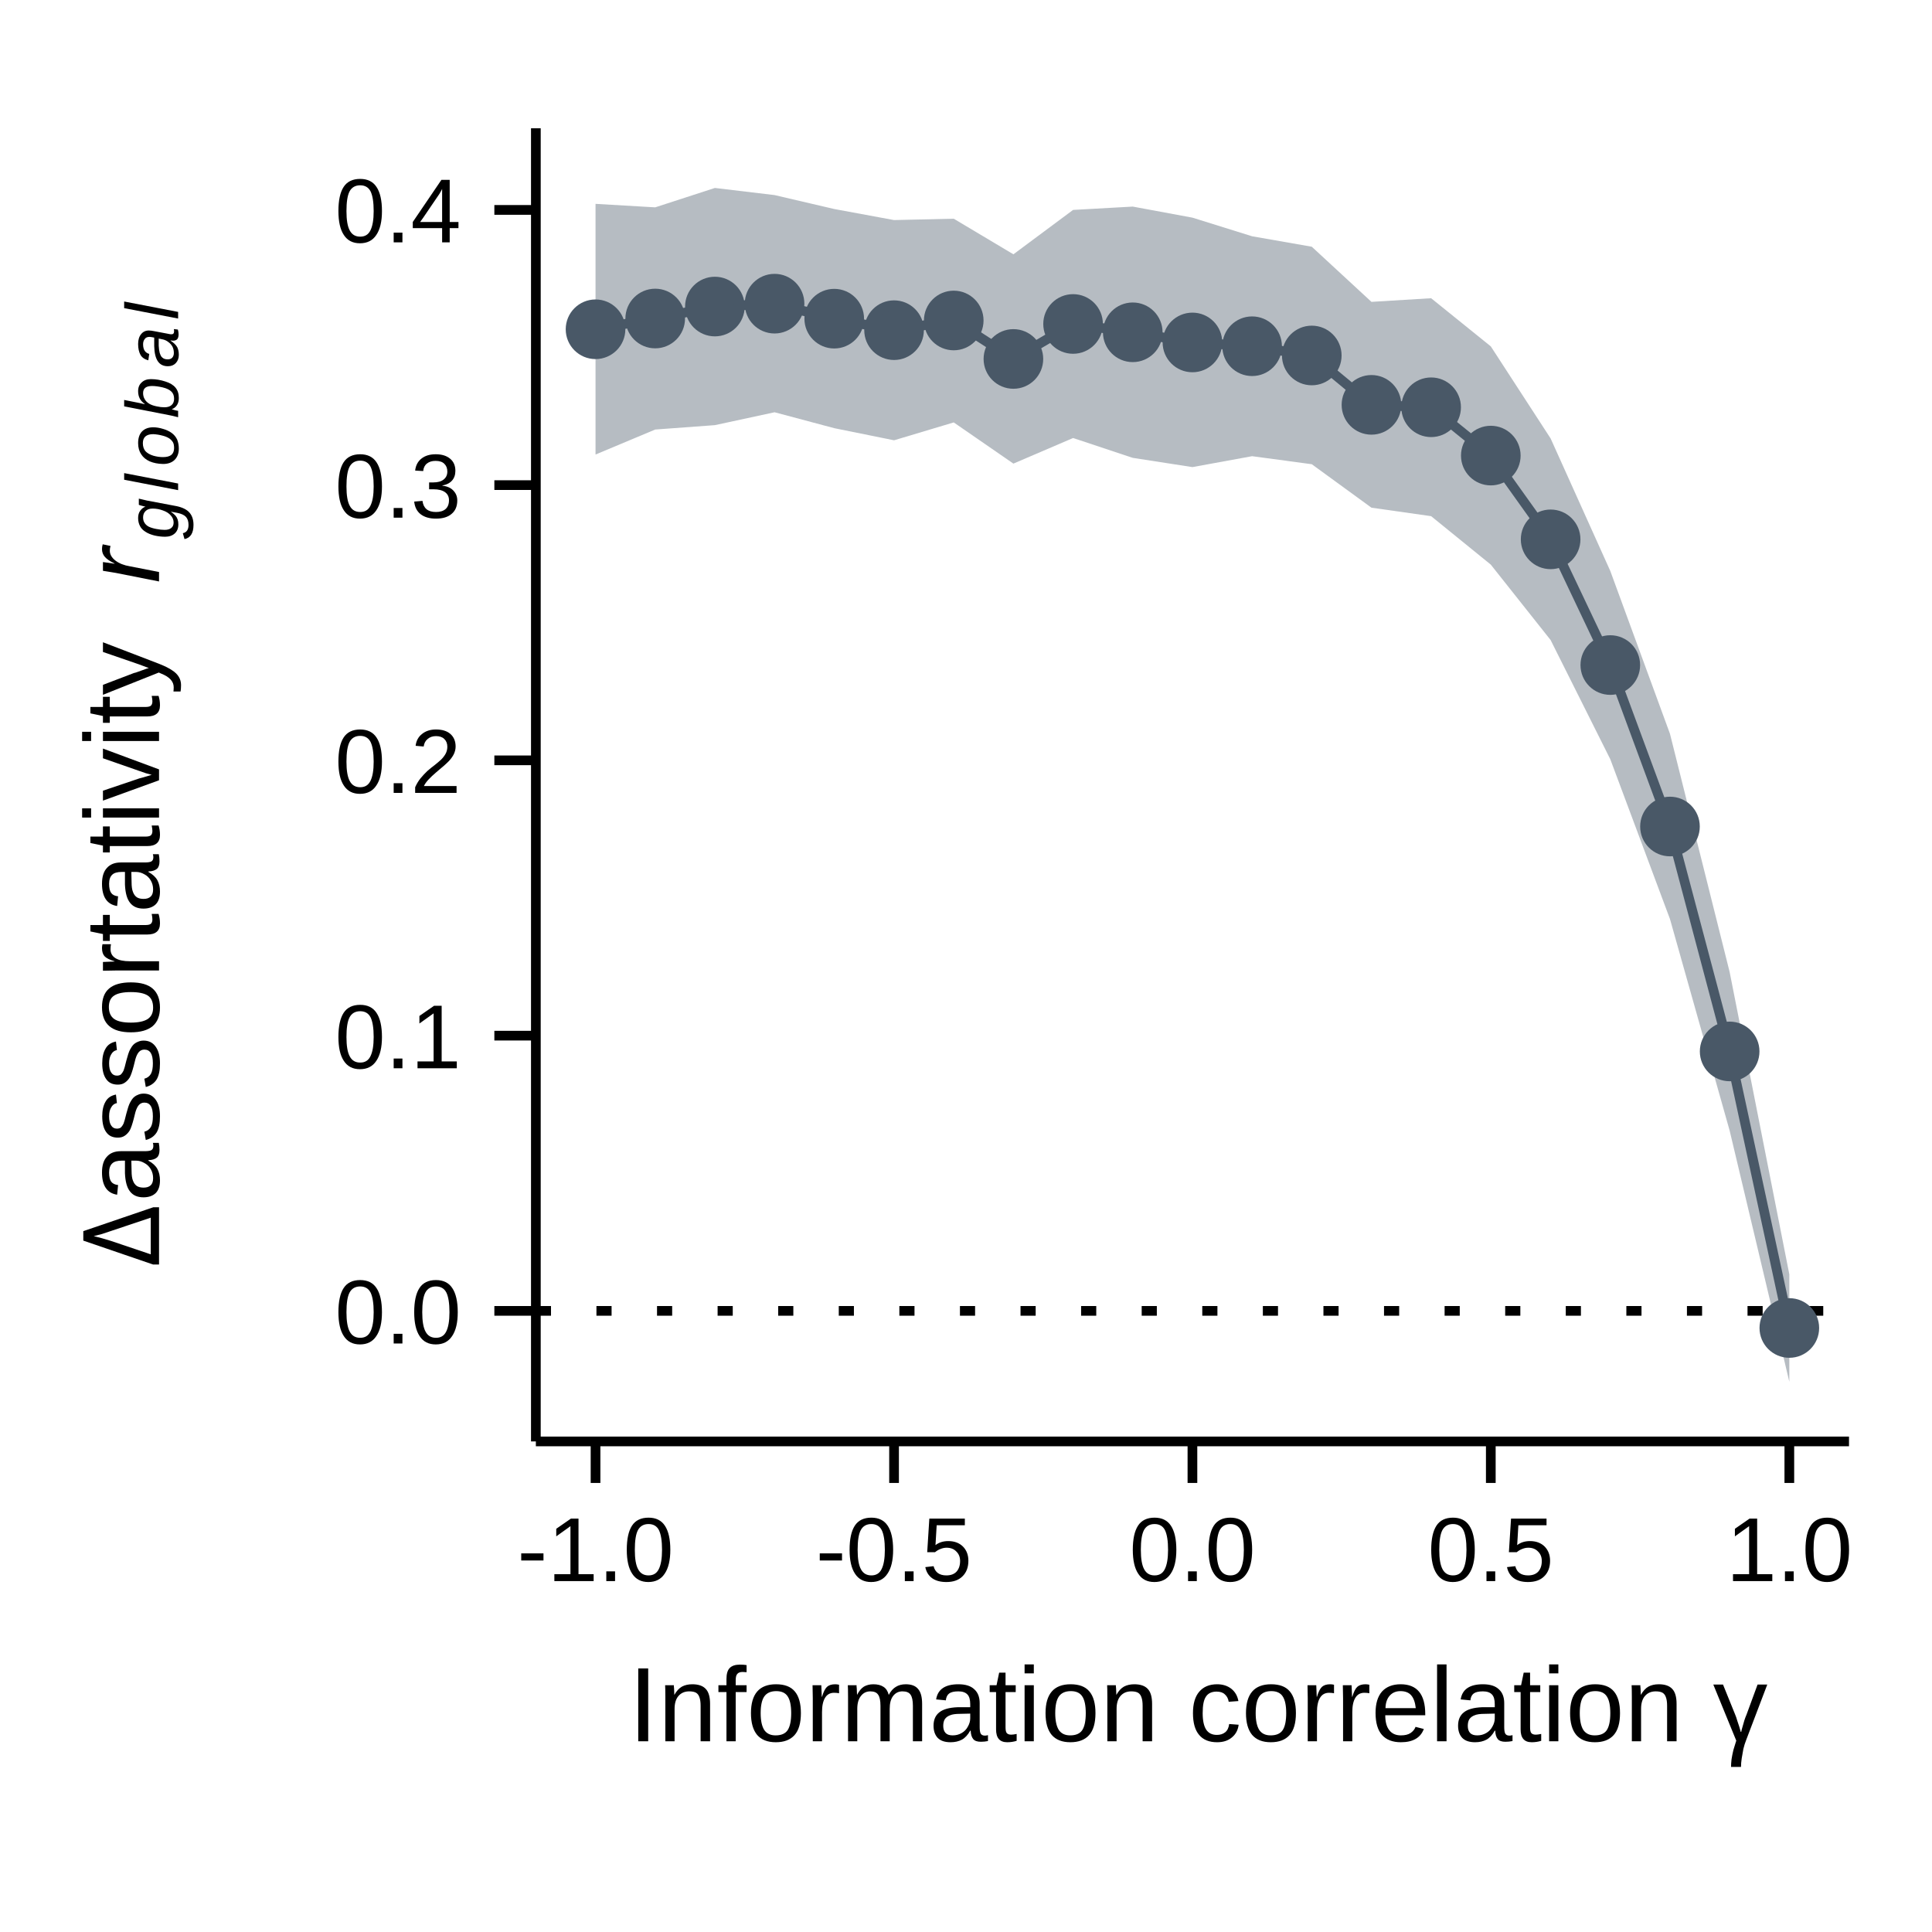
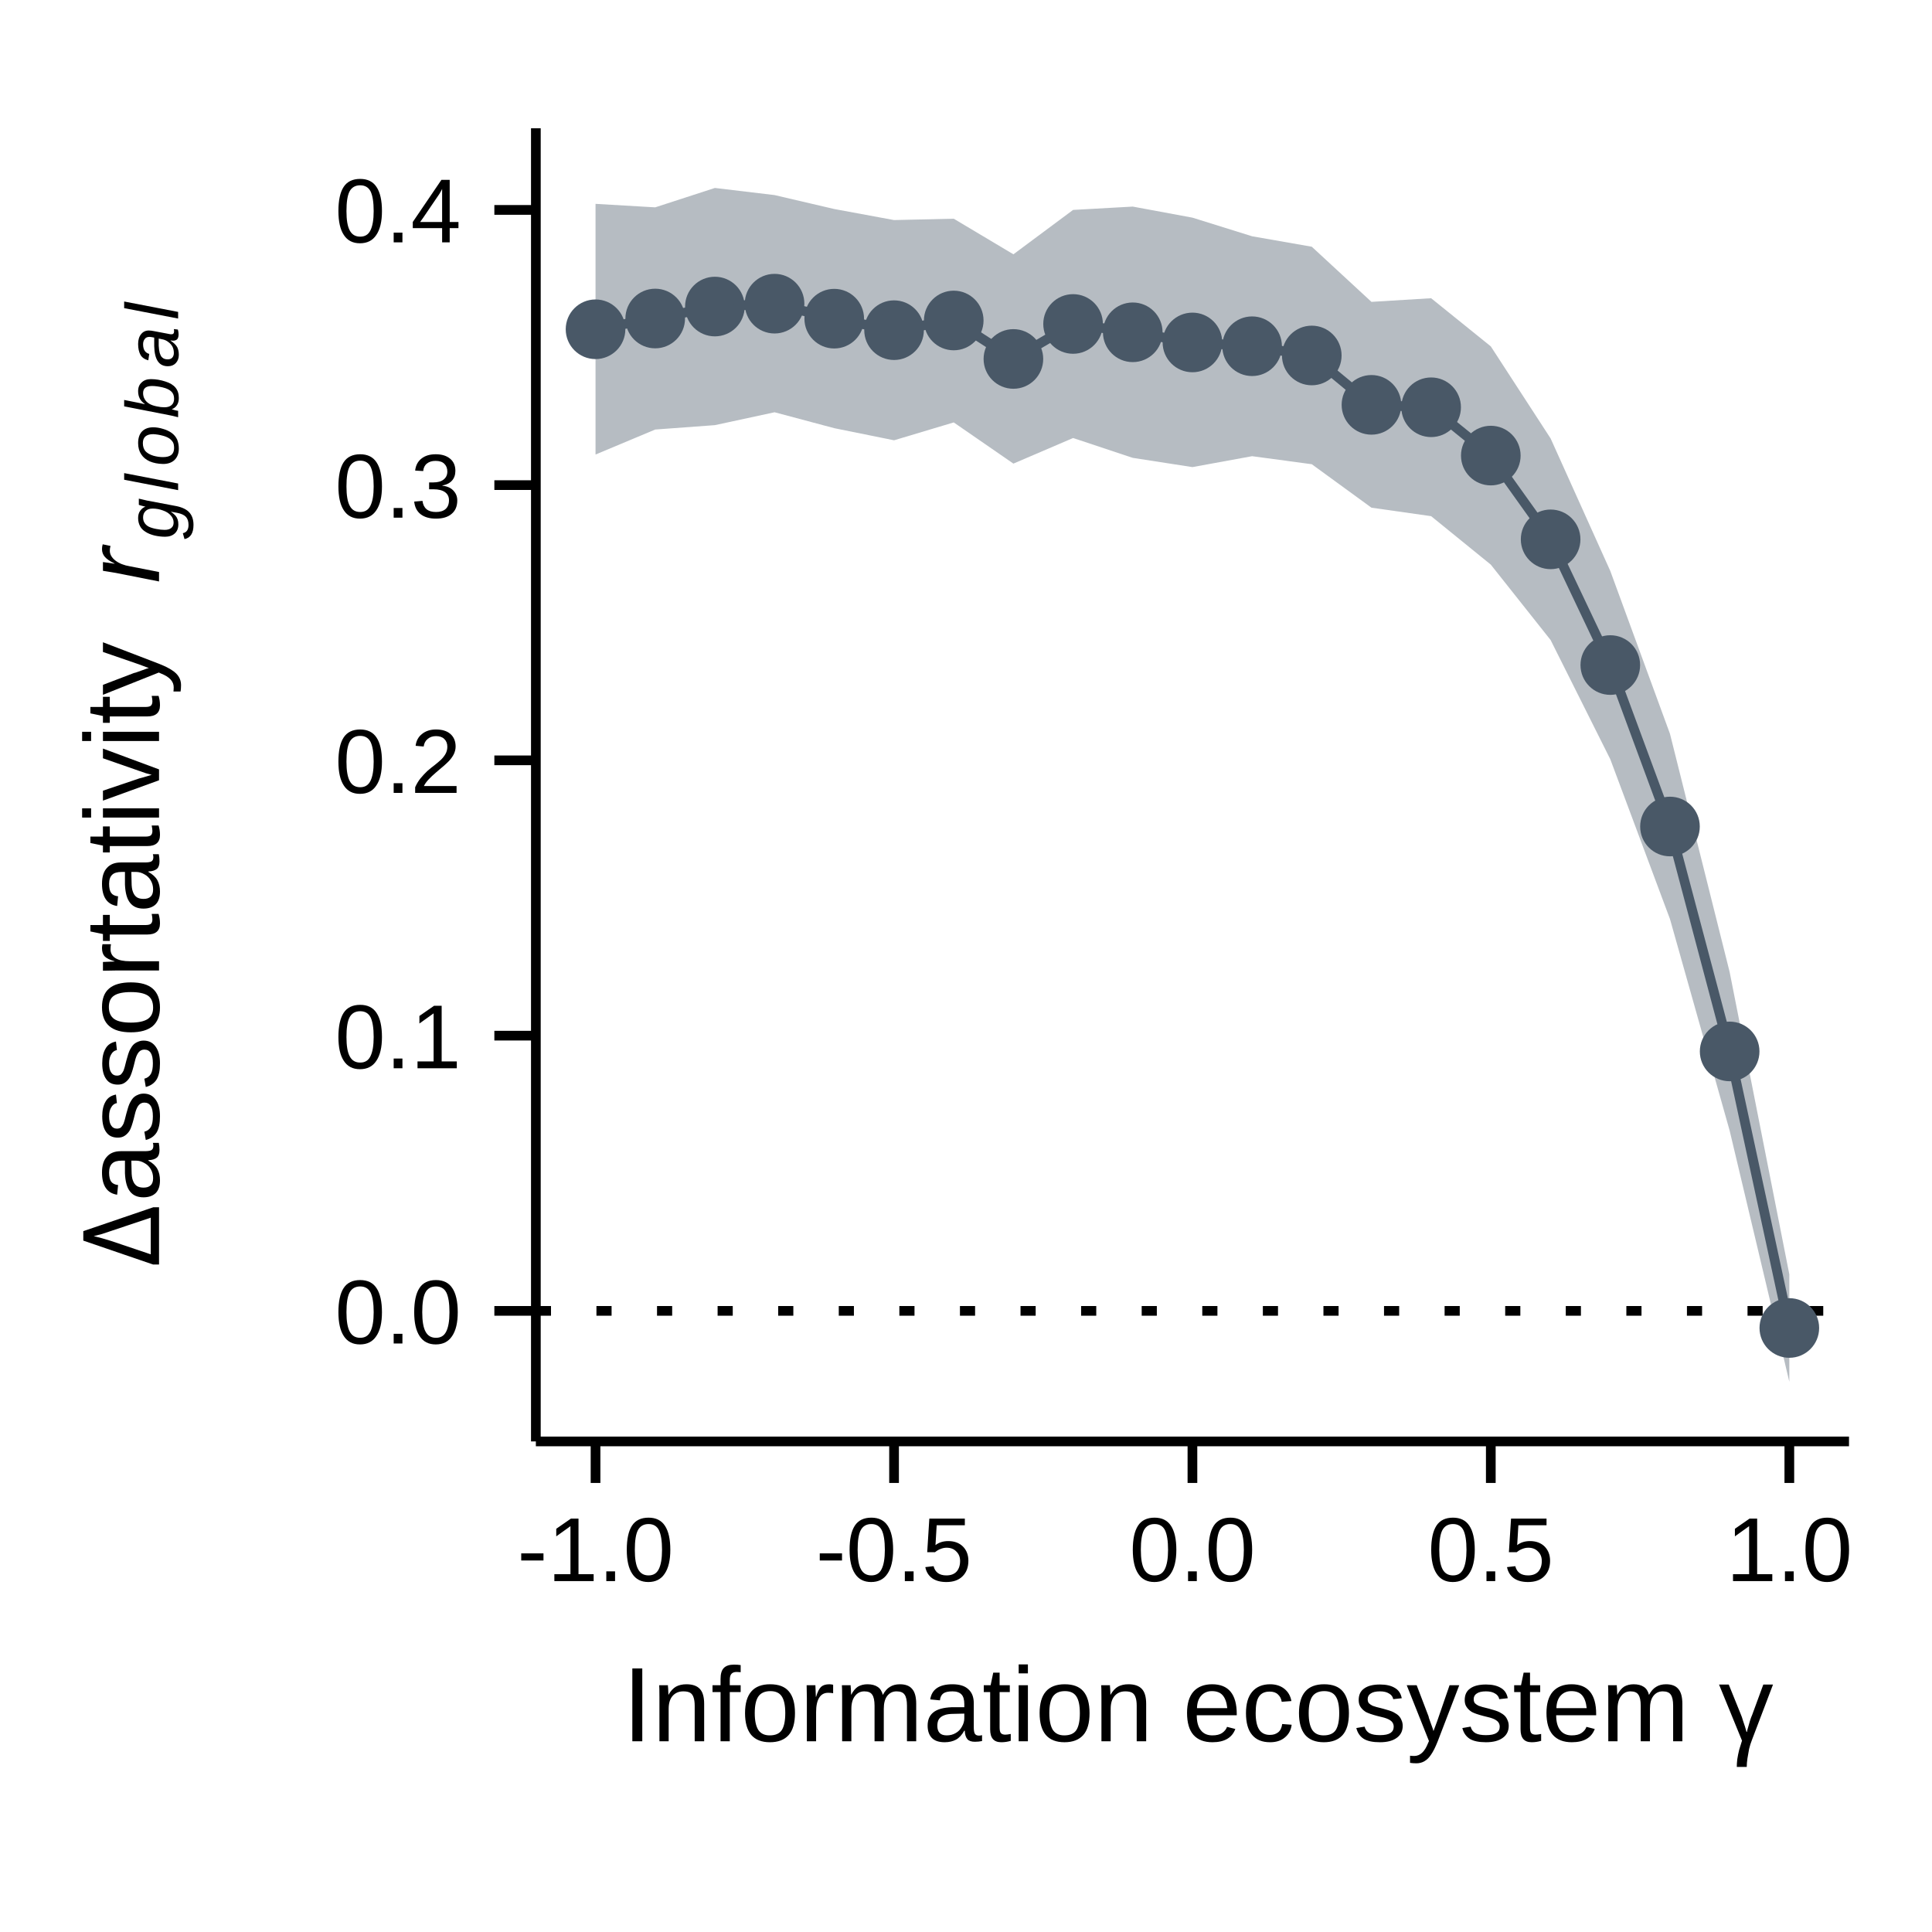
<svg xmlns="http://www.w3.org/2000/svg" viewBox="0 0 127.56 127.56">
  <defs>
    <style type="text/css">
    line, polyline, path, rect, circle {
      fill: none;
      stroke: #000000;
      stroke-linecap: round;
      stroke-linejoin: round;
      stroke-miterlimit: 10.00;
    }
  </style>
  </defs>
  <rect width="100%" height="100%" style="stroke: none; fill: #FFFFFF;" />
  <defs>
    <clipPath id="cpMHwxMjcuNTU5fDEyNC41NzJ8Mi45ODY4Mg==">
      <rect x="0.00" y="2.99" width="127.56" height="121.59" />
    </clipPath>
  </defs>
  <rect x="0.00" y="2.99" width="127.56" height="121.59" style="stroke-width: 1.07; stroke: #FFFFFF; fill: #FFFFFF;" clip-path="url(#cpMHwxMjcuNTU5fDEyNC41NzJ8Mi45ODY4Mg==)" />
  <defs>
    <clipPath id="cpMHwxMjcuNTU5fDEyNy41NTl8MA==">
      <rect x="0.00" y="0.00" width="127.56" height="127.56" />
    </clipPath>
  </defs>
  <defs>
    <clipPath id="cpMzUuMzc5N3wxMjIuMDh8OTUuMTY2Mnw4LjQ2NjI3">
      <rect x="35.38" y="8.47" width="86.70" height="86.70" />
    </clipPath>
  </defs>
  <rect x="35.38" y="8.47" width="86.70" height="86.70" style="stroke-width: 1.07; stroke: none; fill: #FFFFFF;" clip-path="url(#cpMzUuMzc5N3wxMjIuMDh8OTUuMTY2Mnw4LjQ2NjI3)" />
  <line x1="35.38" y1="86.55" x2="122.08" y2="86.55" style="stroke-width: 0.64; stroke-dasharray: 1.00,3.00; stroke-linecap: butt;" clip-path="url(#cpMzUuMzc5N3wxMjIuMDh8OTUuMTY2Mnw4LjQ2NjI3)" />
  <polyline points="39.32,13.46 43.26,13.69 47.20,12.41 51.14,12.88 55.08,13.80 59.03,14.53 62.97,14.44 66.91,16.79 70.85,13.86 74.79,13.64 78.73,14.37 82.67,15.60 86.61,16.29 90.55,19.93 94.49,19.69 98.43,22.87 102.38,28.95 106.32,37.70 110.26,48.45 114.20,64.18 118.14,84.14 118.14,91.23 114.20,74.65 110.26,60.68 106.32,50.13 102.38,42.26 98.43,37.28 94.49,34.08 90.55,33.52 86.61,30.65 82.67,30.12 78.73,30.84 74.79,30.23 70.85,28.92 66.91,30.61 62.97,27.89 59.03,29.07 55.08,28.27 51.14,27.22 47.20,28.07 43.26,28.36 39.32,30.01 " style="stroke-width: 1.07; stroke: none; fill: #495867; fill-opacity: 0.40;" clip-path="url(#cpMzUuMzc5N3wxMjIuMDh8OTUuMTY2Mnw4LjQ2NjI3)" />
  <polyline points="39.32,21.74 43.26,21.03 47.20,20.24 51.14,20.05 55.08,21.04 59.03,21.80 62.97,21.16 66.91,23.70 70.85,21.39 74.79,21.94 78.73,22.61 82.67,22.86 86.61,23.47 90.55,26.73 94.49,26.89 98.43,30.08 102.38,35.61 106.32,43.91 110.26,54.57 114.20,69.42 118.14,87.68 " style="stroke-width: 0.64; stroke: #495867; stroke-linecap: butt;" clip-path="url(#cpMzUuMzc5N3wxMjIuMDh8OTUuMTY2Mnw4LjQ2NjI3)" />
  <circle cx="39.32" cy="21.74" r="1.21pt" style="stroke-width: 0.71; stroke: #495867; fill: #495867;" clip-path="url(#cpMzUuMzc5N3wxMjIuMDh8OTUuMTY2Mnw4LjQ2NjI3)" />
  <circle cx="43.26" cy="21.03" r="1.21pt" style="stroke-width: 0.71; stroke: #495867; fill: #495867;" clip-path="url(#cpMzUuMzc5N3wxMjIuMDh8OTUuMTY2Mnw4LjQ2NjI3)" />
  <circle cx="47.20" cy="20.24" r="1.21pt" style="stroke-width: 0.71; stroke: #495867; fill: #495867;" clip-path="url(#cpMzUuMzc5N3wxMjIuMDh8OTUuMTY2Mnw4LjQ2NjI3)" />
  <circle cx="51.14" cy="20.05" r="1.21pt" style="stroke-width: 0.71; stroke: #495867; fill: #495867;" clip-path="url(#cpMzUuMzc5N3wxMjIuMDh8OTUuMTY2Mnw4LjQ2NjI3)" />
  <circle cx="55.08" cy="21.04" r="1.21pt" style="stroke-width: 0.71; stroke: #495867; fill: #495867;" clip-path="url(#cpMzUuMzc5N3wxMjIuMDh8OTUuMTY2Mnw4LjQ2NjI3)" />
  <circle cx="59.03" cy="21.80" r="1.21pt" style="stroke-width: 0.71; stroke: #495867; fill: #495867;" clip-path="url(#cpMzUuMzc5N3wxMjIuMDh8OTUuMTY2Mnw4LjQ2NjI3)" />
  <circle cx="62.97" cy="21.16" r="1.21pt" style="stroke-width: 0.71; stroke: #495867; fill: #495867;" clip-path="url(#cpMzUuMzc5N3wxMjIuMDh8OTUuMTY2Mnw4LjQ2NjI3)" />
  <circle cx="66.91" cy="23.70" r="1.21pt" style="stroke-width: 0.71; stroke: #495867; fill: #495867;" clip-path="url(#cpMzUuMzc5N3wxMjIuMDh8OTUuMTY2Mnw4LjQ2NjI3)" />
  <circle cx="70.85" cy="21.39" r="1.21pt" style="stroke-width: 0.71; stroke: #495867; fill: #495867;" clip-path="url(#cpMzUuMzc5N3wxMjIuMDh8OTUuMTY2Mnw4LjQ2NjI3)" />
  <circle cx="74.79" cy="21.94" r="1.21pt" style="stroke-width: 0.71; stroke: #495867; fill: #495867;" clip-path="url(#cpMzUuMzc5N3wxMjIuMDh8OTUuMTY2Mnw4LjQ2NjI3)" />
  <circle cx="78.73" cy="22.61" r="1.21pt" style="stroke-width: 0.71; stroke: #495867; fill: #495867;" clip-path="url(#cpMzUuMzc5N3wxMjIuMDh8OTUuMTY2Mnw4LjQ2NjI3)" />
  <circle cx="82.67" cy="22.86" r="1.21pt" style="stroke-width: 0.71; stroke: #495867; fill: #495867;" clip-path="url(#cpMzUuMzc5N3wxMjIuMDh8OTUuMTY2Mnw4LjQ2NjI3)" />
  <circle cx="86.61" cy="23.47" r="1.21pt" style="stroke-width: 0.71; stroke: #495867; fill: #495867;" clip-path="url(#cpMzUuMzc5N3wxMjIuMDh8OTUuMTY2Mnw4LjQ2NjI3)" />
  <circle cx="90.55" cy="26.73" r="1.21pt" style="stroke-width: 0.71; stroke: #495867; fill: #495867;" clip-path="url(#cpMzUuMzc5N3wxMjIuMDh8OTUuMTY2Mnw4LjQ2NjI3)" />
  <circle cx="94.49" cy="26.89" r="1.21pt" style="stroke-width: 0.71; stroke: #495867; fill: #495867;" clip-path="url(#cpMzUuMzc5N3wxMjIuMDh8OTUuMTY2Mnw4LjQ2NjI3)" />
  <circle cx="98.43" cy="30.08" r="1.21pt" style="stroke-width: 0.71; stroke: #495867; fill: #495867;" clip-path="url(#cpMzUuMzc5N3wxMjIuMDh8OTUuMTY2Mnw4LjQ2NjI3)" />
  <circle cx="102.38" cy="35.61" r="1.21pt" style="stroke-width: 0.71; stroke: #495867; fill: #495867;" clip-path="url(#cpMzUuMzc5N3wxMjIuMDh8OTUuMTY2Mnw4LjQ2NjI3)" />
  <circle cx="106.32" cy="43.91" r="1.21pt" style="stroke-width: 0.71; stroke: #495867; fill: #495867;" clip-path="url(#cpMzUuMzc5N3wxMjIuMDh8OTUuMTY2Mnw4LjQ2NjI3)" />
  <circle cx="110.26" cy="54.57" r="1.21pt" style="stroke-width: 0.71; stroke: #495867; fill: #495867;" clip-path="url(#cpMzUuMzc5N3wxMjIuMDh8OTUuMTY2Mnw4LjQ2NjI3)" />
  <circle cx="114.20" cy="69.42" r="1.21pt" style="stroke-width: 0.71; stroke: #495867; fill: #495867;" clip-path="url(#cpMzUuMzc5N3wxMjIuMDh8OTUuMTY2Mnw4LjQ2NjI3)" />
  <circle cx="118.14" cy="87.68" r="1.21pt" style="stroke-width: 0.71; stroke: #495867; fill: #495867;" clip-path="url(#cpMzUuMzc5N3wxMjIuMDh8OTUuMTY2Mnw4LjQ2NjI3)" />
  <defs>
    <clipPath id="cpMHwxMjcuNTU5fDEyNy41NTl8MA==">
      <rect x="0.00" y="0.00" width="127.56" height="127.56" />
    </clipPath>
  </defs>
  <polyline points="35.38,95.17 35.38,8.47 " style="stroke-width: 0.64; stroke-linecap: butt;" clip-path="url(#cpMHwxMjcuNTU5fDEyNy41NTl8MA==)" />
  <g clip-path="url(#cpMHwxMjcuNTU5fDEyNy41NTl8MA==)">
    <text x="22.11" y="88.70" style="font-size: 6.00px; font-family: Arial;" textLength="8.34px" lengthAdjust="spacingAndGlyphs">0.0</text>
  </g>
  <g clip-path="url(#cpMHwxMjcuNTU5fDEyNy41NTl8MA==)">
    <text x="22.11" y="70.53" style="font-size: 6.00px; font-family: Arial;" textLength="8.34px" lengthAdjust="spacingAndGlyphs">0.1</text>
  </g>
  <g clip-path="url(#cpMHwxMjcuNTU5fDEyNy41NTl8MA==)">
    <text x="22.11" y="52.35" style="font-size: 6.00px; font-family: Arial;" textLength="8.34px" lengthAdjust="spacingAndGlyphs">0.2</text>
  </g>
  <g clip-path="url(#cpMHwxMjcuNTU5fDEyNy41NTl8MA==)">
    <text x="22.11" y="34.18" style="font-size: 6.00px; font-family: Arial;" textLength="8.34px" lengthAdjust="spacingAndGlyphs">0.3</text>
  </g>
  <g clip-path="url(#cpMHwxMjcuNTU5fDEyNy41NTl8MA==)">
    <text x="22.11" y="16.00" style="font-size: 6.00px; font-family: Arial;" textLength="8.34px" lengthAdjust="spacingAndGlyphs">0.4</text>
  </g>
  <polyline points="32.64,86.55 35.38,86.55 " style="stroke-width: 0.64; stroke-linecap: butt;" clip-path="url(#cpMHwxMjcuNTU5fDEyNy41NTl8MA==)" />
  <polyline points="32.64,68.38 35.38,68.38 " style="stroke-width: 0.64; stroke-linecap: butt;" clip-path="url(#cpMHwxMjcuNTU5fDEyNy41NTl8MA==)" />
  <polyline points="32.64,50.20 35.38,50.20 " style="stroke-width: 0.64; stroke-linecap: butt;" clip-path="url(#cpMHwxMjcuNTU5fDEyNy41NTl8MA==)" />
  <polyline points="32.64,32.03 35.38,32.03 " style="stroke-width: 0.64; stroke-linecap: butt;" clip-path="url(#cpMHwxMjcuNTU5fDEyNy41NTl8MA==)" />
  <polyline points="32.64,13.86 35.38,13.86 " style="stroke-width: 0.64; stroke-linecap: butt;" clip-path="url(#cpMHwxMjcuNTU5fDEyNy41NTl8MA==)" />
  <polyline points="35.38,95.17 122.08,95.17 " style="stroke-width: 0.64; stroke-linecap: butt;" clip-path="url(#cpMHwxMjcuNTU5fDEyNy41NTl8MA==)" />
  <polyline points="39.32,97.91 39.32,95.17 " style="stroke-width: 0.64; stroke-linecap: butt;" clip-path="url(#cpMHwxMjcuNTU5fDEyNy41NTl8MA==)" />
  <polyline points="59.03,97.91 59.03,95.17 " style="stroke-width: 0.64; stroke-linecap: butt;" clip-path="url(#cpMHwxMjcuNTU5fDEyNy41NTl8MA==)" />
  <polyline points="78.73,97.91 78.73,95.17 " style="stroke-width: 0.64; stroke-linecap: butt;" clip-path="url(#cpMHwxMjcuNTU5fDEyNy41NTl8MA==)" />
  <polyline points="98.43,97.91 98.43,95.17 " style="stroke-width: 0.64; stroke-linecap: butt;" clip-path="url(#cpMHwxMjcuNTU5fDEyNy41NTl8MA==)" />
  <polyline points="118.14,97.91 118.14,95.17 " style="stroke-width: 0.64; stroke-linecap: butt;" clip-path="url(#cpMHwxMjcuNTU5fDEyNy41NTl8MA==)" />
  <g clip-path="url(#cpMHwxMjcuNTU5fDEyNy41NTl8MA==)">
    <text x="34.15" y="104.39" style="font-size: 6.00px; font-family: Arial;" textLength="10.34px" lengthAdjust="spacingAndGlyphs">-1.0</text>
  </g>
  <g clip-path="url(#cpMHwxMjcuNTU5fDEyNy41NTl8MA==)">
    <text x="53.86" y="104.39" style="font-size: 6.00px; font-family: Arial;" textLength="10.34px" lengthAdjust="spacingAndGlyphs">-0.5</text>
  </g>
  <g clip-path="url(#cpMHwxMjcuNTU5fDEyNy41NTl8MA==)">
    <text x="74.56" y="104.39" style="font-size: 6.00px; font-family: Arial;" textLength="8.34px" lengthAdjust="spacingAndGlyphs">0.0</text>
  </g>
  <g clip-path="url(#cpMHwxMjcuNTU5fDEyNy41NTl8MA==)">
    <text x="94.26" y="104.39" style="font-size: 6.00px; font-family: Arial;" textLength="8.34px" lengthAdjust="spacingAndGlyphs">0.5</text>
  </g>
  <g clip-path="url(#cpMHwxMjcuNTU5fDEyNy41NTl8MA==)">
    <text x="113.97" y="104.39" style="font-size: 6.00px; font-family: Arial;" textLength="8.34px" lengthAdjust="spacingAndGlyphs">1.0</text>
  </g>
  <g clip-path="url(#cpMHwxMjcuNTU5fDEyNy41NTl8MA==)">
-     <text x="41.50" y="114.97" style="font-size: 7.00px; font-family: Arial;" textLength="71.59px" lengthAdjust="spacingAndGlyphs">Information correlation </text>
+     <text x="41.11" y="114.97" style="font-size: 7.00px; font-family: Arial;" textLength="72.36px" lengthAdjust="spacingAndGlyphs">Information ecosystem </text>
  </g>
  <g clip-path="url(#cpMHwxMjcuNTU5fDEyNy41NTl8MA==)">
-     <text x="113.09" y="114.97" style="font-size: 7.00px; font-family: Symbol;" textLength="2.88px" lengthAdjust="spacingAndGlyphs">γ</text>
+     <text x="113.47" y="114.97" style="font-size: 7.00px; font-family: Symbol;" textLength="2.88px" lengthAdjust="spacingAndGlyphs">γ</text>
  </g>
  <g clip-path="url(#cpMHwxMjcuNTU5fDEyNy41NTl8MA==)">
    <text transform="translate(10.50,83.63) rotate(-90)" style="font-size: 7.00px; font-family: Symbol;" textLength="4.28px" lengthAdjust="spacingAndGlyphs">Δ</text>
  </g>
  <g clip-path="url(#cpMHwxMjcuNTU5fDEyNy41NTl8MA==)">
    <text transform="translate(10.50,79.35) rotate(-90)" style="font-size: 7.00px; font-family: Arial;" textLength="40.84px" lengthAdjust="spacingAndGlyphs"> assortativity </text>
  </g>
  <g clip-path="url(#cpMHwxMjcuNTU5fDEyNy41NTl8MA==)">
    <text transform="translate(10.50,38.50) rotate(-90)" style="font-size: 7.00px; font-style: italic; font-family: Arial;" textLength="2.33px" lengthAdjust="spacingAndGlyphs">r</text>
  </g>
  <g clip-path="url(#cpMHwxMjcuNTU5fDEyNy41NTl8MA==)">
    <text transform="translate(11.76,35.61) rotate(-90)" style="font-size: 4.90px; font-style: italic; font-family: Arial;" textLength="2.78px" lengthAdjust="spacingAndGlyphs">g</text>
  </g>
  <g clip-path="url(#cpMHwxMjcuNTU5fDEyNy41NTl8MA==)">
    <text transform="translate(11.76,32.44) rotate(-90)" style="font-size: 4.90px; font-style: italic; font-family: Arial;" textLength="1.11px" lengthAdjust="spacingAndGlyphs">l</text>
  </g>
  <g clip-path="url(#cpMHwxMjcuNTU5fDEyNy41NTl8MA==)">
    <text transform="translate(11.76,30.79) rotate(-90)" style="font-size: 4.90px; font-style: italic; font-family: Arial;" textLength="2.78px" lengthAdjust="spacingAndGlyphs">o</text>
  </g>
  <g clip-path="url(#cpMHwxMjcuNTU5fDEyNy41NTl8MA==)">
    <text transform="translate(11.76,27.61) rotate(-90)" style="font-size: 4.90px; font-style: italic; font-family: Arial;" textLength="2.78px" lengthAdjust="spacingAndGlyphs">b</text>
  </g>
  <g clip-path="url(#cpMHwxMjcuNTU5fDEyNy41NTl8MA==)">
    <text transform="translate(11.76,24.29) rotate(-90)" style="font-size: 4.90px; font-style: italic; font-family: Arial;" textLength="2.78px" lengthAdjust="spacingAndGlyphs">a</text>
  </g>
  <g clip-path="url(#cpMHwxMjcuNTU5fDEyNy41NTl8MA==)">
    <text transform="translate(11.76,21.11) rotate(-90)" style="font-size: 4.90px; font-style: italic; font-family: Arial;" textLength="1.11px" lengthAdjust="spacingAndGlyphs">l</text>
  </g>
</svg>
